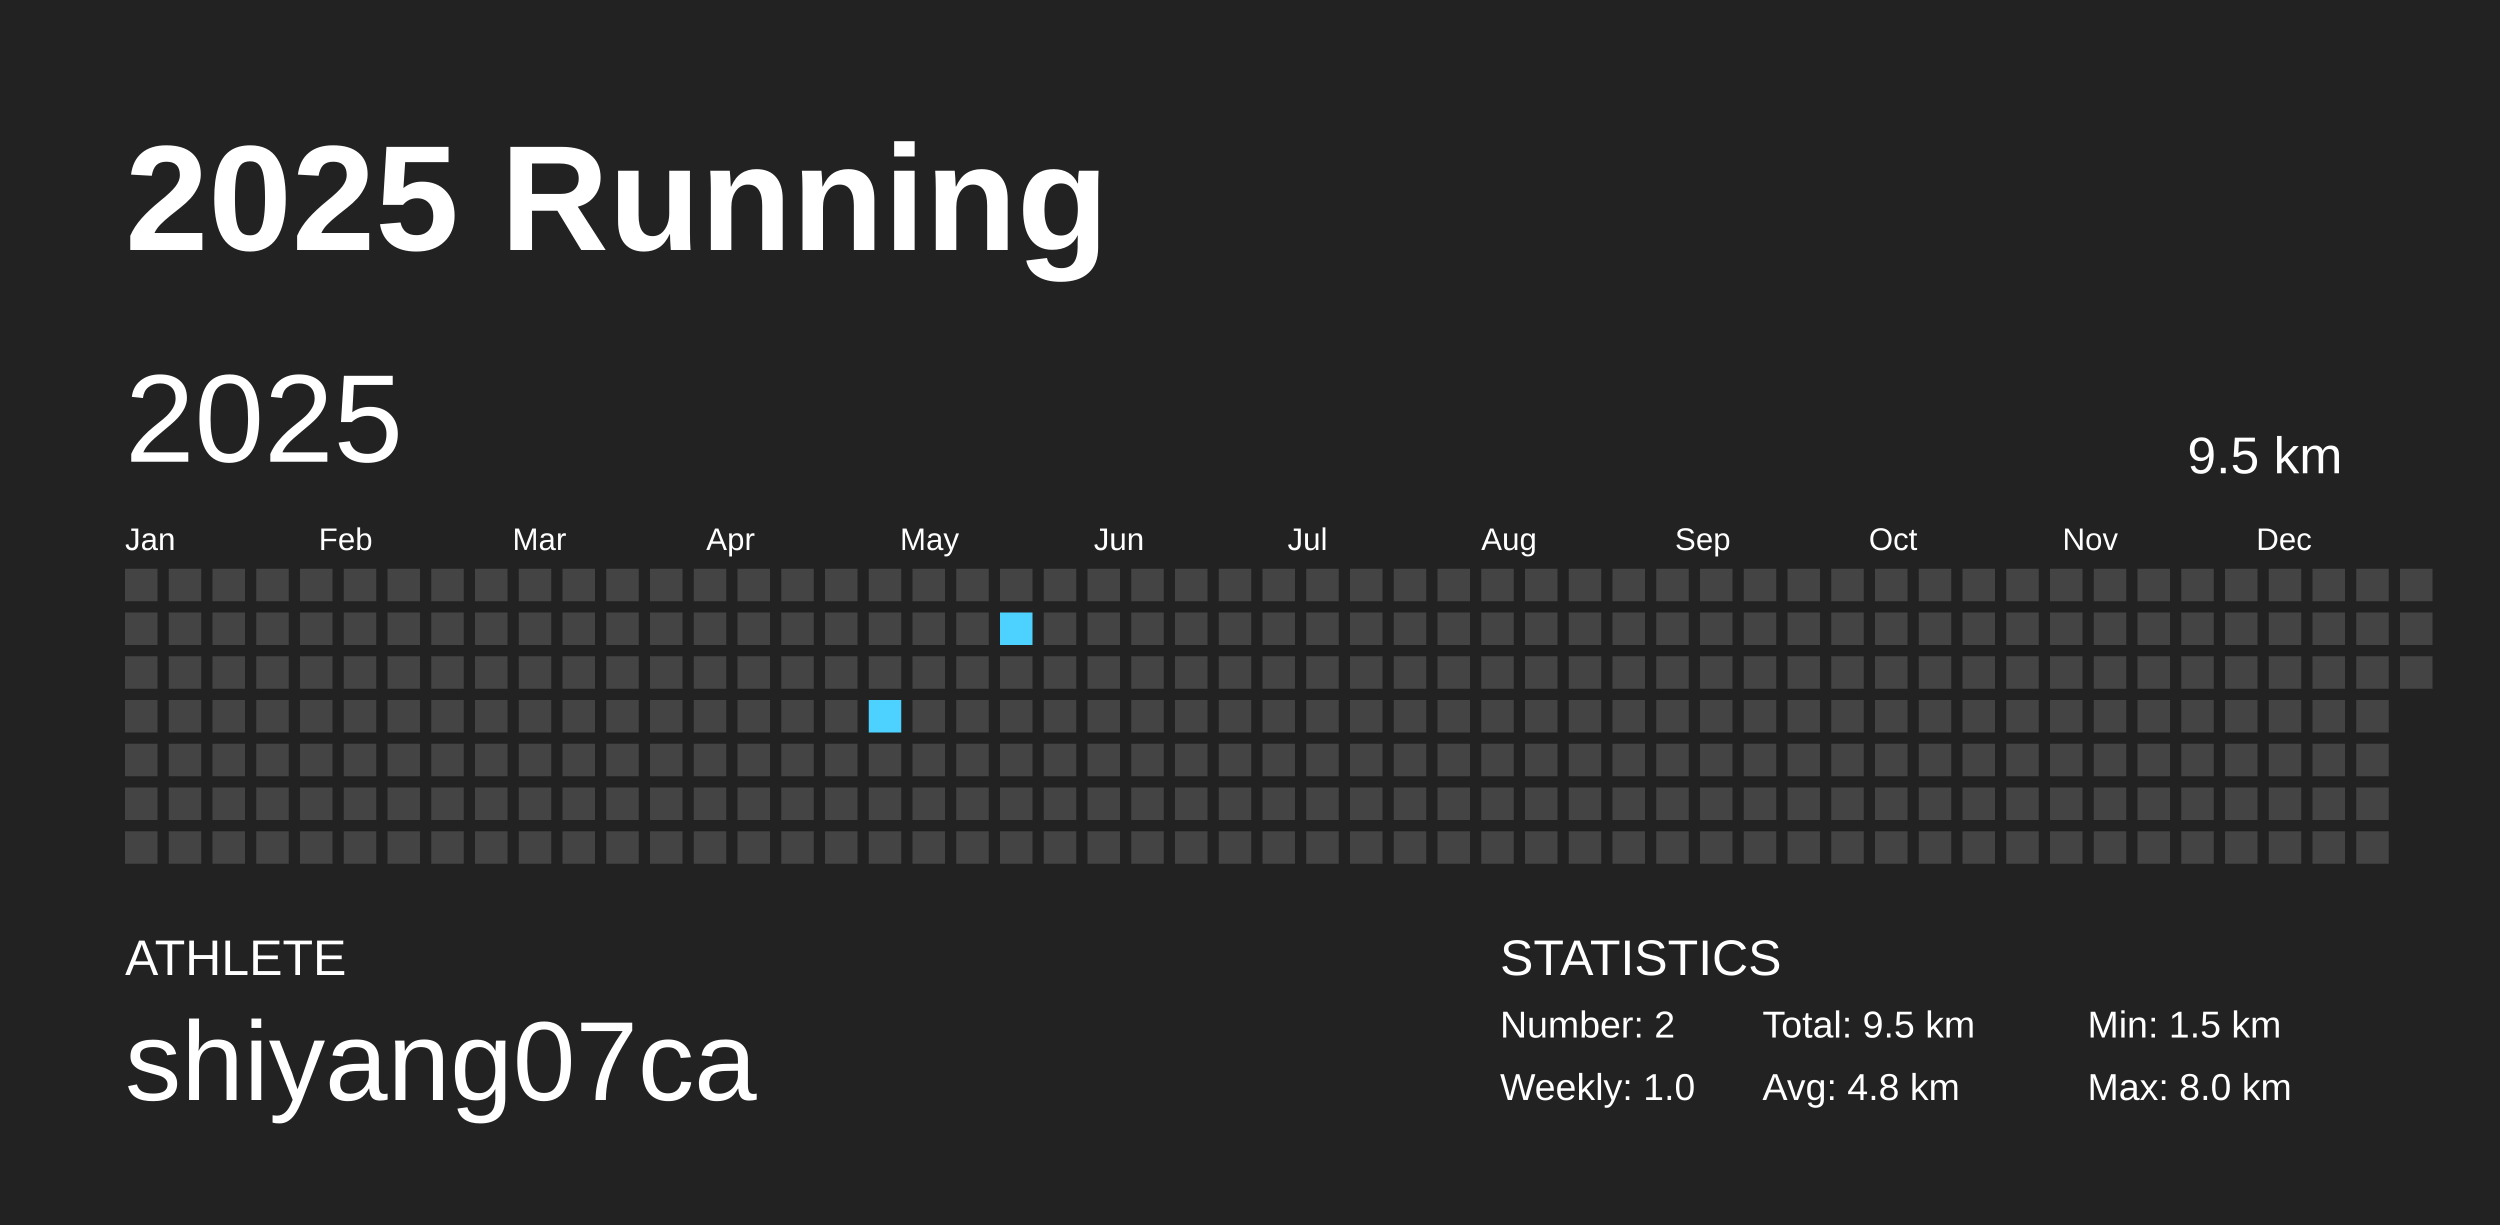
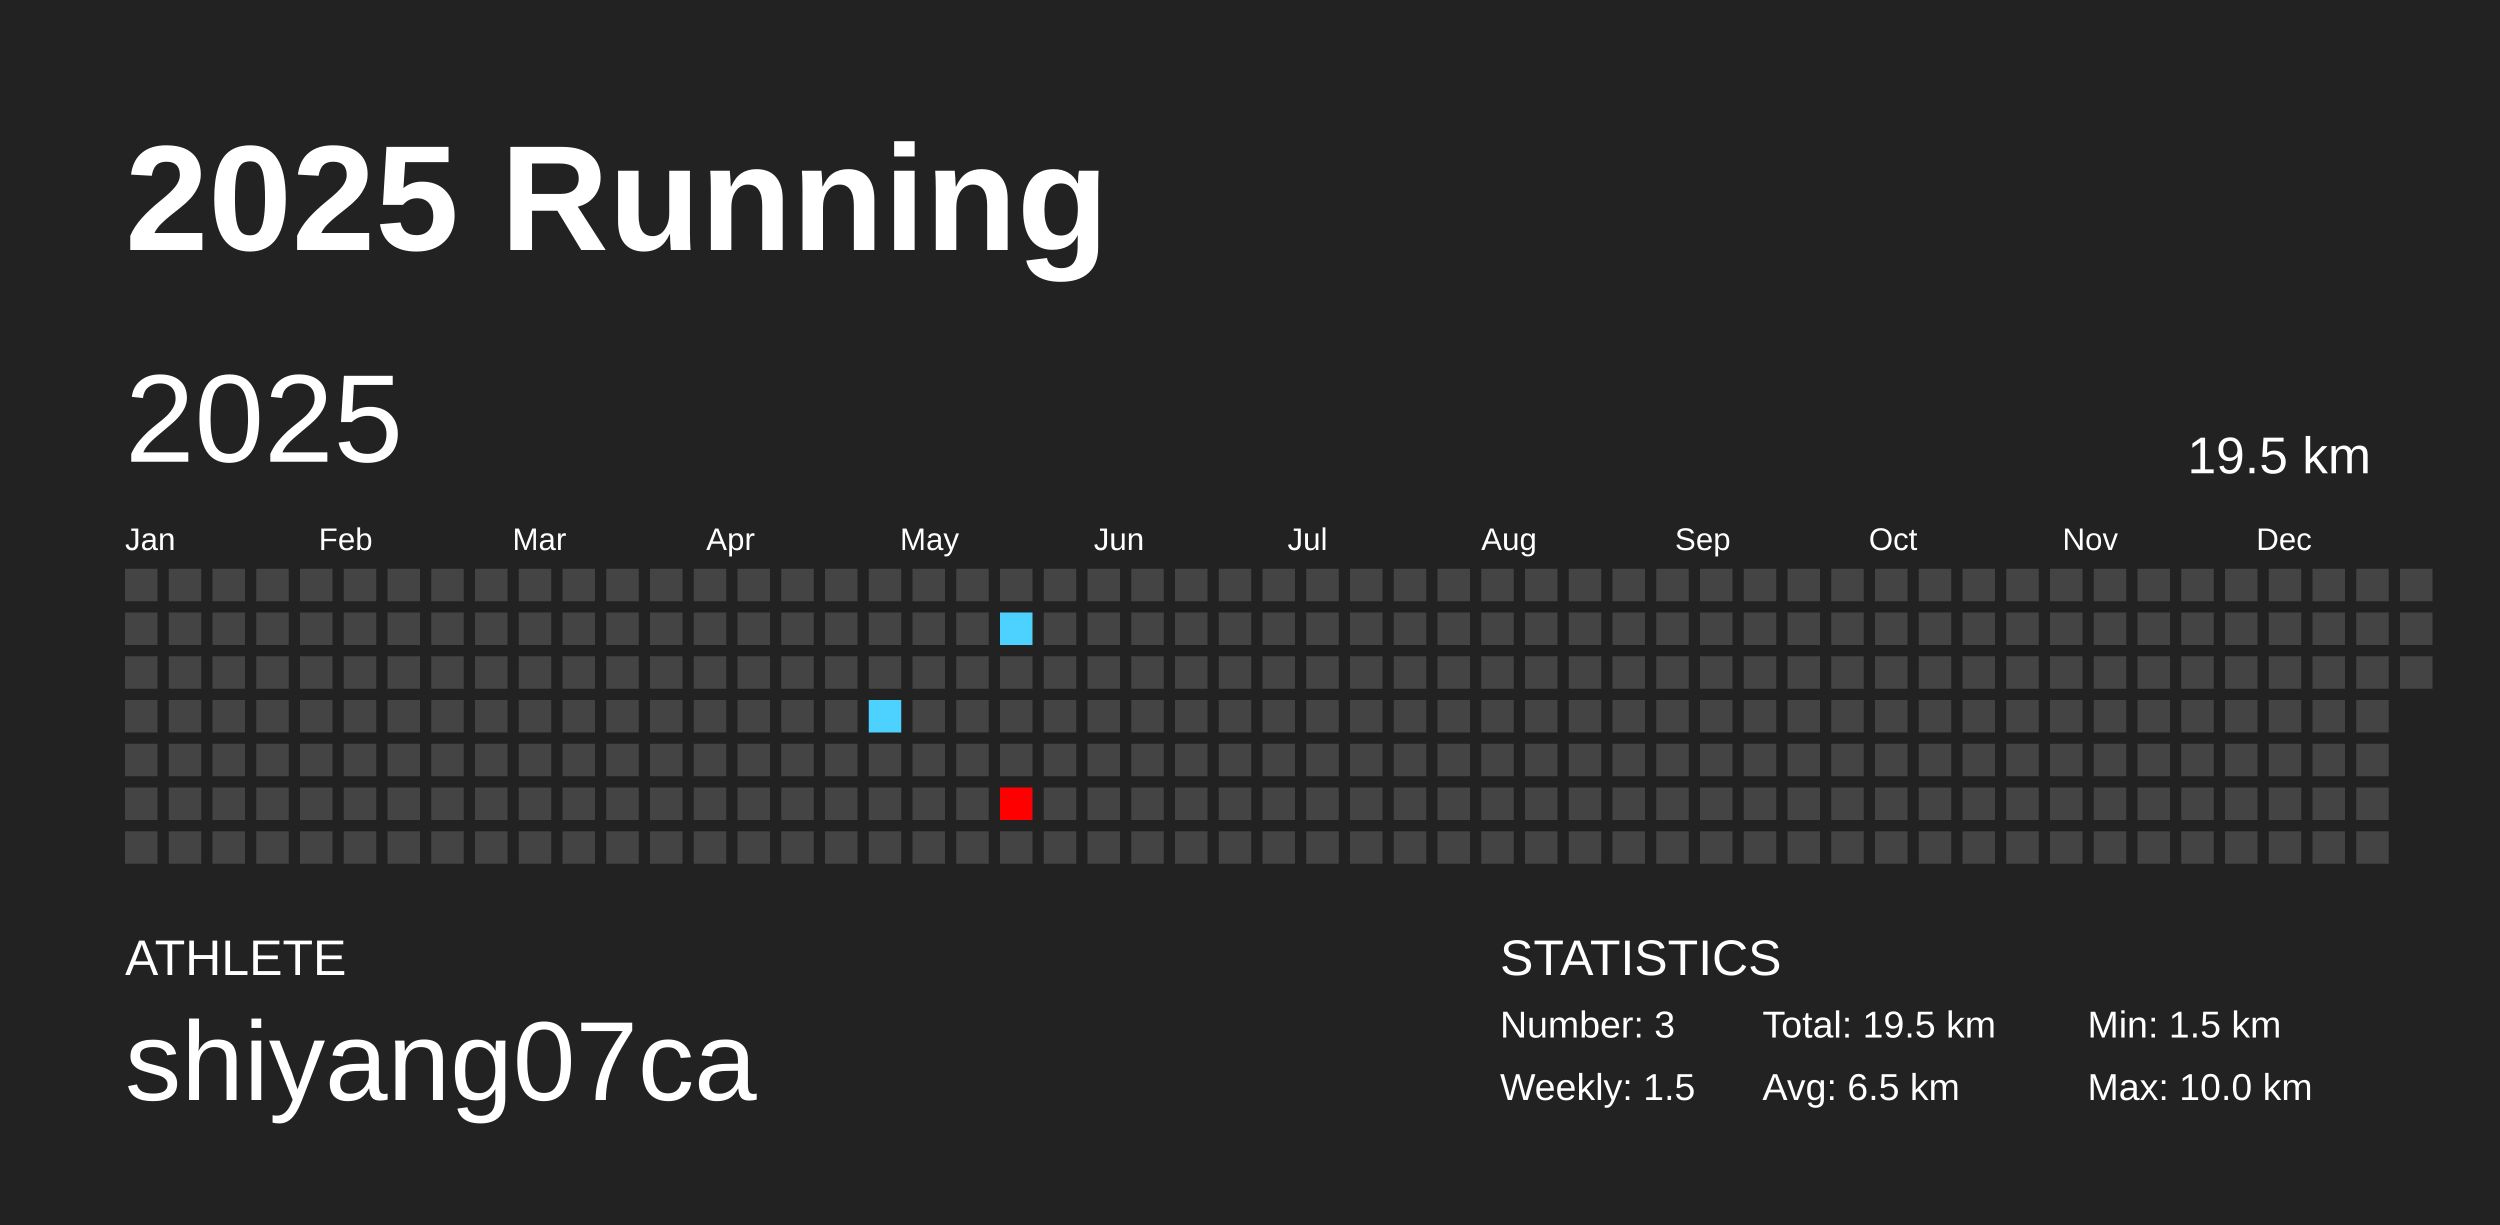
<svg xmlns="http://www.w3.org/2000/svg" baseProfile="full" height="98mm" version="1.1" viewBox="0,0,200,98" width="200mm">
  <defs />
  <rect fill="#222222" height="98" width="200" x="0" y="0" />
  <text fill="#FFFFFF" style="font-size:12px; font-family:Arial; font-weight:bold;" x="10" y="20">2025 Running</text>
  <text fill="#FFFFFF" style="font-size:4px; font-family:Arial" x="10" y="78">ATHLETE</text>
  <text fill="#FFFFFF" style="font-size:9px; font-family:Arial" x="10" y="88">shiyang07ca</text>
  <text fill="#FFFFFF" style="font-size:4px; font-family:Arial" x="120" y="78">STATISTICS</text>
-   <text fill="#FFFFFF" style="font-size:3px; font-family:Arial" x="120" y="83">Number: 2</text>
-   <text fill="#FFFFFF" style="font-size:3px; font-family:Arial" x="120" y="88">Weekly: 1.0</text>
-   <text fill="#FFFFFF" style="font-size:3px; font-family:Arial" x="141" y="83">Total: 9.5 km</text>
-   <text fill="#FFFFFF" style="font-size:3px; font-family:Arial" x="141" y="88">Avg: 4.8 km</text>
+   <text fill="#FFFFFF" style="font-size:3px; font-family:Arial" x="120" y="83">Number: 3</text>
+   <text fill="#FFFFFF" style="font-size:3px; font-family:Arial" x="120" y="88">Weekly: 1.5</text>
+   <text fill="#FFFFFF" style="font-size:3px; font-family:Arial" x="141" y="83">Total: 19.5 km</text>
+   <text fill="#FFFFFF" style="font-size:3px; font-family:Arial" x="141" y="88">Avg: 6.5 km</text>
  <text fill="#FFFFFF" style="font-size:3px; font-family:Arial" x="167" y="83">Min: 1.5 km</text>
-   <text fill="#FFFFFF" style="font-size:3px; font-family:Arial" x="167" y="88">Max: 8.0 km</text>
+   <text fill="#FFFFFF" style="font-size:3px; font-family:Arial" x="167" y="88">Max: 10.0 km</text>
  <text dominant-baseline="hanging" fill="#FFFFFF" style="font-size:10.0px; font-family:Arial;" x="10" y="30">2025</text>
-   <text dominant-baseline="hanging" fill="#FFFFFF" style="font-size:4.125px; font-family:Arial;" x="175" y="35">9.5 km</text>
+   <text dominant-baseline="hanging" fill="#FFFFFF" style="font-size:4.125px; font-family:Arial;" x="175" y="35">19.5 km</text>
  <text fill="#FFFFFF" style="font-size:2.5px; font-family:Arial" x="10.0" y="44">Jan</text>
  <text fill="#FFFFFF" style="font-size:2.5px; font-family:Arial" x="25.5" y="44">Feb</text>
  <text fill="#FFFFFF" style="font-size:2.5px; font-family:Arial" x="41.0" y="44">Mar</text>
  <text fill="#FFFFFF" style="font-size:2.5px; font-family:Arial" x="56.5" y="44">Apr</text>
  <text fill="#FFFFFF" style="font-size:2.5px; font-family:Arial" x="72.0" y="44">May</text>
  <text fill="#FFFFFF" style="font-size:2.5px; font-family:Arial" x="87.5" y="44">Jun</text>
  <text fill="#FFFFFF" style="font-size:2.5px; font-family:Arial" x="103.0" y="44">Jul</text>
  <text fill="#FFFFFF" style="font-size:2.5px; font-family:Arial" x="118.5" y="44">Aug</text>
  <text fill="#FFFFFF" style="font-size:2.5px; font-family:Arial" x="134.0" y="44">Sep</text>
  <text fill="#FFFFFF" style="font-size:2.5px; font-family:Arial" x="149.5" y="44">Oct</text>
  <text fill="#FFFFFF" style="font-size:2.5px; font-family:Arial" x="165.0" y="44">Nov</text>
  <text fill="#FFFFFF" style="font-size:2.5px; font-family:Arial" x="180.5" y="44">Dec</text>
  <rect fill="#444444" height="2.6" width="2.6" x="10.0" y="45.5" />
  <rect fill="#444444" height="2.6" width="2.6" x="10.0" y="49.0" />
  <rect fill="#444444" height="2.6" width="2.6" x="10.0" y="52.5" />
  <rect fill="#444444" height="2.6" width="2.6" x="10.0" y="56.0" />
  <rect fill="#444444" height="2.6" width="2.6" x="10.0" y="59.5" />
  <rect fill="#444444" height="2.6" width="2.6" x="10.0" y="63.0" />
  <rect fill="#444444" height="2.6" width="2.6" x="10.0" y="66.5" />
  <rect fill="#444444" height="2.6" width="2.6" x="13.5" y="45.5" />
  <rect fill="#444444" height="2.6" width="2.6" x="13.5" y="49.0" />
  <rect fill="#444444" height="2.6" width="2.6" x="13.5" y="52.5" />
  <rect fill="#444444" height="2.6" width="2.6" x="13.5" y="56.0" />
  <rect fill="#444444" height="2.6" width="2.6" x="13.5" y="59.5" />
  <rect fill="#444444" height="2.6" width="2.6" x="13.5" y="63.0" />
  <rect fill="#444444" height="2.6" width="2.6" x="13.5" y="66.5" />
  <rect fill="#444444" height="2.6" width="2.6" x="17.0" y="45.5" />
  <rect fill="#444444" height="2.6" width="2.6" x="17.0" y="49.0" />
  <rect fill="#444444" height="2.6" width="2.6" x="17.0" y="52.5" />
  <rect fill="#444444" height="2.6" width="2.6" x="17.0" y="56.0" />
  <rect fill="#444444" height="2.6" width="2.6" x="17.0" y="59.5" />
  <rect fill="#444444" height="2.6" width="2.6" x="17.0" y="63.0" />
  <rect fill="#444444" height="2.6" width="2.6" x="17.0" y="66.5" />
  <rect fill="#444444" height="2.6" width="2.6" x="20.5" y="45.5" />
  <rect fill="#444444" height="2.6" width="2.6" x="20.5" y="49.0" />
  <rect fill="#444444" height="2.6" width="2.6" x="20.5" y="52.5" />
  <rect fill="#444444" height="2.6" width="2.6" x="20.5" y="56.0" />
  <rect fill="#444444" height="2.6" width="2.6" x="20.5" y="59.5" />
  <rect fill="#444444" height="2.6" width="2.6" x="20.5" y="63.0" />
  <rect fill="#444444" height="2.6" width="2.6" x="20.5" y="66.5" />
  <rect fill="#444444" height="2.6" width="2.6" x="24.0" y="45.5" />
  <rect fill="#444444" height="2.6" width="2.6" x="24.0" y="49.0" />
  <rect fill="#444444" height="2.6" width="2.6" x="24.0" y="52.5" />
  <rect fill="#444444" height="2.6" width="2.6" x="24.0" y="56.0" />
  <rect fill="#444444" height="2.6" width="2.6" x="24.0" y="59.5" />
  <rect fill="#444444" height="2.6" width="2.6" x="24.0" y="63.0" />
  <rect fill="#444444" height="2.6" width="2.6" x="24.0" y="66.5" />
  <rect fill="#444444" height="2.6" width="2.6" x="27.5" y="45.5" />
  <rect fill="#444444" height="2.6" width="2.6" x="27.5" y="49.0" />
  <rect fill="#444444" height="2.6" width="2.6" x="27.5" y="52.5" />
  <rect fill="#444444" height="2.6" width="2.6" x="27.5" y="56.0" />
  <rect fill="#444444" height="2.6" width="2.6" x="27.5" y="59.5" />
  <rect fill="#444444" height="2.6" width="2.6" x="27.5" y="63.0" />
  <rect fill="#444444" height="2.6" width="2.6" x="27.5" y="66.5" />
  <rect fill="#444444" height="2.6" width="2.6" x="31.0" y="45.5" />
  <rect fill="#444444" height="2.6" width="2.6" x="31.0" y="49.0" />
  <rect fill="#444444" height="2.6" width="2.6" x="31.0" y="52.5" />
  <rect fill="#444444" height="2.6" width="2.6" x="31.0" y="56.0" />
  <rect fill="#444444" height="2.6" width="2.6" x="31.0" y="59.5" />
  <rect fill="#444444" height="2.6" width="2.6" x="31.0" y="63.0" />
  <rect fill="#444444" height="2.6" width="2.6" x="31.0" y="66.5" />
  <rect fill="#444444" height="2.6" width="2.6" x="34.5" y="45.5" />
  <rect fill="#444444" height="2.6" width="2.6" x="34.5" y="49.0" />
  <rect fill="#444444" height="2.6" width="2.6" x="34.5" y="52.5" />
  <rect fill="#444444" height="2.6" width="2.6" x="34.5" y="56.0" />
  <rect fill="#444444" height="2.6" width="2.6" x="34.5" y="59.5" />
  <rect fill="#444444" height="2.6" width="2.6" x="34.5" y="63.0" />
  <rect fill="#444444" height="2.6" width="2.6" x="34.5" y="66.5" />
  <rect fill="#444444" height="2.6" width="2.6" x="38.0" y="45.5" />
  <rect fill="#444444" height="2.6" width="2.6" x="38.0" y="49.0" />
  <rect fill="#444444" height="2.6" width="2.6" x="38.0" y="52.5" />
  <rect fill="#444444" height="2.6" width="2.6" x="38.0" y="56.0" />
  <rect fill="#444444" height="2.6" width="2.6" x="38.0" y="59.5" />
  <rect fill="#444444" height="2.6" width="2.6" x="38.0" y="63.0" />
  <rect fill="#444444" height="2.6" width="2.6" x="38.0" y="66.5" />
  <rect fill="#444444" height="2.6" width="2.6" x="41.5" y="45.5" />
  <rect fill="#444444" height="2.6" width="2.6" x="41.5" y="49.0" />
  <rect fill="#444444" height="2.6" width="2.6" x="41.5" y="52.5" />
  <rect fill="#444444" height="2.6" width="2.6" x="41.5" y="56.0" />
  <rect fill="#444444" height="2.6" width="2.6" x="41.5" y="59.5" />
  <rect fill="#444444" height="2.6" width="2.6" x="41.5" y="63.0" />
  <rect fill="#444444" height="2.6" width="2.6" x="41.5" y="66.5" />
  <rect fill="#444444" height="2.6" width="2.6" x="45.0" y="45.5" />
  <rect fill="#444444" height="2.6" width="2.6" x="45.0" y="49.0" />
  <rect fill="#444444" height="2.6" width="2.6" x="45.0" y="52.5" />
  <rect fill="#444444" height="2.6" width="2.6" x="45.0" y="56.0" />
  <rect fill="#444444" height="2.6" width="2.6" x="45.0" y="59.5" />
  <rect fill="#444444" height="2.6" width="2.6" x="45.0" y="63.0" />
  <rect fill="#444444" height="2.6" width="2.6" x="45.0" y="66.5" />
  <rect fill="#444444" height="2.6" width="2.6" x="48.5" y="45.5" />
  <rect fill="#444444" height="2.6" width="2.6" x="48.5" y="49.0" />
  <rect fill="#444444" height="2.6" width="2.6" x="48.5" y="52.5" />
  <rect fill="#444444" height="2.6" width="2.6" x="48.5" y="56.0" />
  <rect fill="#444444" height="2.6" width="2.6" x="48.5" y="59.5" />
  <rect fill="#444444" height="2.6" width="2.6" x="48.5" y="63.0" />
  <rect fill="#444444" height="2.6" width="2.6" x="48.5" y="66.5" />
  <rect fill="#444444" height="2.6" width="2.6" x="52.0" y="45.5" />
  <rect fill="#444444" height="2.6" width="2.6" x="52.0" y="49.0" />
  <rect fill="#444444" height="2.6" width="2.6" x="52.0" y="52.5" />
  <rect fill="#444444" height="2.6" width="2.6" x="52.0" y="56.0" />
  <rect fill="#444444" height="2.6" width="2.6" x="52.0" y="59.5" />
  <rect fill="#444444" height="2.6" width="2.6" x="52.0" y="63.0" />
  <rect fill="#444444" height="2.6" width="2.6" x="52.0" y="66.5" />
  <rect fill="#444444" height="2.6" width="2.6" x="55.5" y="45.5" />
  <rect fill="#444444" height="2.6" width="2.6" x="55.5" y="49.0" />
  <rect fill="#444444" height="2.6" width="2.6" x="55.5" y="52.5" />
  <rect fill="#444444" height="2.6" width="2.6" x="55.5" y="56.0" />
  <rect fill="#444444" height="2.6" width="2.6" x="55.5" y="59.5" />
  <rect fill="#444444" height="2.6" width="2.6" x="55.5" y="63.0" />
  <rect fill="#444444" height="2.6" width="2.6" x="55.5" y="66.5" />
  <rect fill="#444444" height="2.6" width="2.6" x="59.0" y="45.5" />
  <rect fill="#444444" height="2.6" width="2.6" x="59.0" y="49.0" />
  <rect fill="#444444" height="2.6" width="2.6" x="59.0" y="52.5" />
  <rect fill="#444444" height="2.6" width="2.6" x="59.0" y="56.0" />
  <rect fill="#444444" height="2.6" width="2.6" x="59.0" y="59.5" />
  <rect fill="#444444" height="2.6" width="2.6" x="59.0" y="63.0" />
  <rect fill="#444444" height="2.6" width="2.6" x="59.0" y="66.5" />
  <rect fill="#444444" height="2.6" width="2.6" x="62.5" y="45.5" />
  <rect fill="#444444" height="2.6" width="2.6" x="62.5" y="49.0" />
  <rect fill="#444444" height="2.6" width="2.6" x="62.5" y="52.5" />
  <rect fill="#444444" height="2.6" width="2.6" x="62.5" y="56.0" />
  <rect fill="#444444" height="2.6" width="2.6" x="62.5" y="59.5" />
  <rect fill="#444444" height="2.6" width="2.6" x="62.5" y="63.0" />
  <rect fill="#444444" height="2.6" width="2.6" x="62.5" y="66.5" />
  <rect fill="#444444" height="2.6" width="2.6" x="66.0" y="45.5" />
  <rect fill="#444444" height="2.6" width="2.6" x="66.0" y="49.0" />
  <rect fill="#444444" height="2.6" width="2.6" x="66.0" y="52.5" />
  <rect fill="#444444" height="2.6" width="2.6" x="66.0" y="56.0" />
  <rect fill="#444444" height="2.6" width="2.6" x="66.0" y="59.5" />
  <rect fill="#444444" height="2.6" width="2.6" x="66.0" y="63.0" />
  <rect fill="#444444" height="2.6" width="2.6" x="66.0" y="66.5" />
  <rect fill="#444444" height="2.6" width="2.6" x="69.5" y="45.5" />
  <rect fill="#444444" height="2.6" width="2.6" x="69.5" y="49.0" />
  <rect fill="#444444" height="2.6" width="2.6" x="69.5" y="52.5" />
  <rect fill="#4dd2ff" height="2.6" width="2.6" x="69.5" y="56.0" />
  <rect fill="#444444" height="2.6" width="2.6" x="69.5" y="59.5" />
  <rect fill="#444444" height="2.6" width="2.6" x="69.5" y="63.0" />
  <rect fill="#444444" height="2.6" width="2.6" x="69.5" y="66.5" />
  <rect fill="#444444" height="2.6" width="2.6" x="73.0" y="45.5" />
  <rect fill="#444444" height="2.6" width="2.6" x="73.0" y="49.0" />
  <rect fill="#444444" height="2.6" width="2.6" x="73.0" y="52.5" />
  <rect fill="#444444" height="2.6" width="2.6" x="73.0" y="56.0" />
  <rect fill="#444444" height="2.6" width="2.6" x="73.0" y="59.5" />
  <rect fill="#444444" height="2.6" width="2.6" x="73.0" y="63.0" />
  <rect fill="#444444" height="2.6" width="2.6" x="73.0" y="66.5" />
  <rect fill="#444444" height="2.6" width="2.6" x="76.5" y="45.5" />
  <rect fill="#444444" height="2.6" width="2.6" x="76.5" y="49.0" />
  <rect fill="#444444" height="2.6" width="2.6" x="76.5" y="52.5" />
  <rect fill="#444444" height="2.6" width="2.6" x="76.5" y="56.0" />
  <rect fill="#444444" height="2.6" width="2.6" x="76.5" y="59.5" />
  <rect fill="#444444" height="2.6" width="2.6" x="76.5" y="63.0" />
  <rect fill="#444444" height="2.6" width="2.6" x="76.5" y="66.5" />
  <rect fill="#444444" height="2.6" width="2.6" x="80.0" y="45.5" />
  <rect fill="#4dd2ff" height="2.6" width="2.6" x="80.0" y="49.0" />
  <rect fill="#444444" height="2.6" width="2.6" x="80.0" y="52.5" />
  <rect fill="#444444" height="2.6" width="2.6" x="80.0" y="56.0" />
  <rect fill="#444444" height="2.6" width="2.6" x="80.0" y="59.5" />
-   <rect fill="#444444" height="2.6" width="2.6" x="80.0" y="63.0" />
+   <rect fill="#ff0000" height="2.6" width="2.6" x="80.0" y="63.0" />
  <rect fill="#444444" height="2.6" width="2.6" x="80.0" y="66.5" />
  <rect fill="#444444" height="2.6" width="2.6" x="83.5" y="45.5" />
  <rect fill="#444444" height="2.6" width="2.6" x="83.5" y="49.0" />
  <rect fill="#444444" height="2.6" width="2.6" x="83.5" y="52.5" />
  <rect fill="#444444" height="2.6" width="2.6" x="83.5" y="56.0" />
  <rect fill="#444444" height="2.6" width="2.6" x="83.5" y="59.5" />
  <rect fill="#444444" height="2.6" width="2.6" x="83.5" y="63.0" />
  <rect fill="#444444" height="2.6" width="2.6" x="83.5" y="66.5" />
  <rect fill="#444444" height="2.6" width="2.6" x="87.0" y="45.5" />
  <rect fill="#444444" height="2.6" width="2.6" x="87.0" y="49.0" />
  <rect fill="#444444" height="2.6" width="2.6" x="87.0" y="52.5" />
  <rect fill="#444444" height="2.6" width="2.6" x="87.0" y="56.0" />
  <rect fill="#444444" height="2.6" width="2.6" x="87.0" y="59.5" />
  <rect fill="#444444" height="2.6" width="2.6" x="87.0" y="63.0" />
  <rect fill="#444444" height="2.6" width="2.6" x="87.0" y="66.5" />
  <rect fill="#444444" height="2.6" width="2.6" x="90.5" y="45.5" />
  <rect fill="#444444" height="2.6" width="2.6" x="90.5" y="49.0" />
  <rect fill="#444444" height="2.6" width="2.6" x="90.5" y="52.5" />
  <rect fill="#444444" height="2.6" width="2.6" x="90.5" y="56.0" />
  <rect fill="#444444" height="2.6" width="2.6" x="90.5" y="59.5" />
  <rect fill="#444444" height="2.6" width="2.6" x="90.5" y="63.0" />
  <rect fill="#444444" height="2.6" width="2.6" x="90.5" y="66.5" />
  <rect fill="#444444" height="2.6" width="2.6" x="94.0" y="45.5" />
  <rect fill="#444444" height="2.6" width="2.6" x="94.0" y="49.0" />
  <rect fill="#444444" height="2.6" width="2.6" x="94.0" y="52.5" />
  <rect fill="#444444" height="2.6" width="2.6" x="94.0" y="56.0" />
  <rect fill="#444444" height="2.6" width="2.6" x="94.0" y="59.5" />
  <rect fill="#444444" height="2.6" width="2.6" x="94.0" y="63.0" />
  <rect fill="#444444" height="2.6" width="2.6" x="94.0" y="66.5" />
  <rect fill="#444444" height="2.6" width="2.6" x="97.5" y="45.5" />
  <rect fill="#444444" height="2.6" width="2.6" x="97.5" y="49.0" />
  <rect fill="#444444" height="2.6" width="2.6" x="97.5" y="52.5" />
  <rect fill="#444444" height="2.6" width="2.6" x="97.5" y="56.0" />
  <rect fill="#444444" height="2.6" width="2.6" x="97.5" y="59.5" />
  <rect fill="#444444" height="2.6" width="2.6" x="97.5" y="63.0" />
  <rect fill="#444444" height="2.6" width="2.6" x="97.5" y="66.5" />
  <rect fill="#444444" height="2.6" width="2.6" x="101.0" y="45.5" />
  <rect fill="#444444" height="2.6" width="2.6" x="101.0" y="49.0" />
  <rect fill="#444444" height="2.6" width="2.6" x="101.0" y="52.5" />
  <rect fill="#444444" height="2.6" width="2.6" x="101.0" y="56.0" />
  <rect fill="#444444" height="2.6" width="2.6" x="101.0" y="59.5" />
  <rect fill="#444444" height="2.6" width="2.6" x="101.0" y="63.0" />
  <rect fill="#444444" height="2.6" width="2.6" x="101.0" y="66.5" />
  <rect fill="#444444" height="2.6" width="2.6" x="104.5" y="45.5" />
  <rect fill="#444444" height="2.6" width="2.6" x="104.5" y="49.0" />
  <rect fill="#444444" height="2.6" width="2.6" x="104.5" y="52.5" />
  <rect fill="#444444" height="2.6" width="2.6" x="104.5" y="56.0" />
  <rect fill="#444444" height="2.6" width="2.6" x="104.5" y="59.5" />
  <rect fill="#444444" height="2.6" width="2.6" x="104.5" y="63.0" />
  <rect fill="#444444" height="2.6" width="2.6" x="104.5" y="66.5" />
  <rect fill="#444444" height="2.6" width="2.6" x="108.0" y="45.5" />
  <rect fill="#444444" height="2.6" width="2.6" x="108.0" y="49.0" />
  <rect fill="#444444" height="2.6" width="2.6" x="108.0" y="52.5" />
  <rect fill="#444444" height="2.6" width="2.6" x="108.0" y="56.0" />
  <rect fill="#444444" height="2.6" width="2.6" x="108.0" y="59.5" />
  <rect fill="#444444" height="2.6" width="2.6" x="108.0" y="63.0" />
  <rect fill="#444444" height="2.6" width="2.6" x="108.0" y="66.5" />
  <rect fill="#444444" height="2.6" width="2.6" x="111.5" y="45.5" />
  <rect fill="#444444" height="2.6" width="2.6" x="111.5" y="49.0" />
  <rect fill="#444444" height="2.6" width="2.6" x="111.5" y="52.5" />
  <rect fill="#444444" height="2.6" width="2.6" x="111.5" y="56.0" />
  <rect fill="#444444" height="2.6" width="2.6" x="111.5" y="59.5" />
  <rect fill="#444444" height="2.6" width="2.6" x="111.5" y="63.0" />
  <rect fill="#444444" height="2.6" width="2.6" x="111.5" y="66.5" />
  <rect fill="#444444" height="2.6" width="2.6" x="115.0" y="45.5" />
  <rect fill="#444444" height="2.6" width="2.6" x="115.0" y="49.0" />
  <rect fill="#444444" height="2.6" width="2.6" x="115.0" y="52.5" />
  <rect fill="#444444" height="2.6" width="2.6" x="115.0" y="56.0" />
  <rect fill="#444444" height="2.6" width="2.6" x="115.0" y="59.5" />
  <rect fill="#444444" height="2.6" width="2.6" x="115.0" y="63.0" />
  <rect fill="#444444" height="2.6" width="2.6" x="115.0" y="66.5" />
  <rect fill="#444444" height="2.6" width="2.6" x="118.5" y="45.5" />
  <rect fill="#444444" height="2.6" width="2.6" x="118.5" y="49.0" />
  <rect fill="#444444" height="2.6" width="2.6" x="118.5" y="52.5" />
  <rect fill="#444444" height="2.6" width="2.6" x="118.5" y="56.0" />
  <rect fill="#444444" height="2.6" width="2.6" x="118.5" y="59.5" />
  <rect fill="#444444" height="2.6" width="2.6" x="118.5" y="63.0" />
  <rect fill="#444444" height="2.6" width="2.6" x="118.5" y="66.5" />
  <rect fill="#444444" height="2.6" width="2.6" x="122.0" y="45.5" />
  <rect fill="#444444" height="2.6" width="2.6" x="122.0" y="49.0" />
  <rect fill="#444444" height="2.6" width="2.6" x="122.0" y="52.5" />
  <rect fill="#444444" height="2.6" width="2.6" x="122.0" y="56.0" />
  <rect fill="#444444" height="2.6" width="2.6" x="122.0" y="59.5" />
  <rect fill="#444444" height="2.6" width="2.6" x="122.0" y="63.0" />
  <rect fill="#444444" height="2.6" width="2.6" x="122.0" y="66.5" />
  <rect fill="#444444" height="2.6" width="2.6" x="125.5" y="45.5" />
  <rect fill="#444444" height="2.6" width="2.6" x="125.5" y="49.0" />
  <rect fill="#444444" height="2.6" width="2.6" x="125.5" y="52.5" />
  <rect fill="#444444" height="2.6" width="2.6" x="125.5" y="56.0" />
  <rect fill="#444444" height="2.6" width="2.6" x="125.5" y="59.5" />
  <rect fill="#444444" height="2.6" width="2.6" x="125.5" y="63.0" />
  <rect fill="#444444" height="2.6" width="2.6" x="125.5" y="66.5" />
  <rect fill="#444444" height="2.6" width="2.6" x="129.0" y="45.5" />
  <rect fill="#444444" height="2.6" width="2.6" x="129.0" y="49.0" />
  <rect fill="#444444" height="2.6" width="2.6" x="129.0" y="52.5" />
  <rect fill="#444444" height="2.6" width="2.6" x="129.0" y="56.0" />
  <rect fill="#444444" height="2.6" width="2.6" x="129.0" y="59.5" />
  <rect fill="#444444" height="2.6" width="2.6" x="129.0" y="63.0" />
  <rect fill="#444444" height="2.6" width="2.6" x="129.0" y="66.5" />
  <rect fill="#444444" height="2.6" width="2.6" x="132.5" y="45.5" />
  <rect fill="#444444" height="2.6" width="2.6" x="132.5" y="49.0" />
  <rect fill="#444444" height="2.6" width="2.6" x="132.5" y="52.5" />
  <rect fill="#444444" height="2.6" width="2.6" x="132.5" y="56.0" />
  <rect fill="#444444" height="2.6" width="2.6" x="132.5" y="59.5" />
  <rect fill="#444444" height="2.6" width="2.6" x="132.5" y="63.0" />
  <rect fill="#444444" height="2.6" width="2.6" x="132.5" y="66.5" />
  <rect fill="#444444" height="2.6" width="2.6" x="136.0" y="45.5" />
  <rect fill="#444444" height="2.6" width="2.6" x="136.0" y="49.0" />
  <rect fill="#444444" height="2.6" width="2.6" x="136.0" y="52.5" />
  <rect fill="#444444" height="2.6" width="2.6" x="136.0" y="56.0" />
  <rect fill="#444444" height="2.6" width="2.6" x="136.0" y="59.5" />
  <rect fill="#444444" height="2.6" width="2.6" x="136.0" y="63.0" />
  <rect fill="#444444" height="2.6" width="2.6" x="136.0" y="66.5" />
  <rect fill="#444444" height="2.6" width="2.6" x="139.5" y="45.5" />
  <rect fill="#444444" height="2.6" width="2.6" x="139.5" y="49.0" />
  <rect fill="#444444" height="2.6" width="2.6" x="139.5" y="52.5" />
  <rect fill="#444444" height="2.6" width="2.6" x="139.5" y="56.0" />
  <rect fill="#444444" height="2.6" width="2.6" x="139.5" y="59.5" />
  <rect fill="#444444" height="2.6" width="2.6" x="139.5" y="63.0" />
  <rect fill="#444444" height="2.6" width="2.6" x="139.5" y="66.5" />
  <rect fill="#444444" height="2.6" width="2.6" x="143.0" y="45.5" />
  <rect fill="#444444" height="2.6" width="2.6" x="143.0" y="49.0" />
  <rect fill="#444444" height="2.6" width="2.6" x="143.0" y="52.5" />
  <rect fill="#444444" height="2.6" width="2.6" x="143.0" y="56.0" />
  <rect fill="#444444" height="2.6" width="2.6" x="143.0" y="59.5" />
  <rect fill="#444444" height="2.6" width="2.6" x="143.0" y="63.0" />
  <rect fill="#444444" height="2.6" width="2.6" x="143.0" y="66.5" />
  <rect fill="#444444" height="2.6" width="2.6" x="146.5" y="45.5" />
  <rect fill="#444444" height="2.6" width="2.6" x="146.5" y="49.0" />
  <rect fill="#444444" height="2.6" width="2.6" x="146.5" y="52.5" />
  <rect fill="#444444" height="2.6" width="2.6" x="146.5" y="56.0" />
  <rect fill="#444444" height="2.6" width="2.6" x="146.5" y="59.5" />
  <rect fill="#444444" height="2.6" width="2.6" x="146.5" y="63.0" />
  <rect fill="#444444" height="2.6" width="2.6" x="146.5" y="66.5" />
  <rect fill="#444444" height="2.6" width="2.6" x="150.0" y="45.5" />
  <rect fill="#444444" height="2.6" width="2.6" x="150.0" y="49.0" />
  <rect fill="#444444" height="2.6" width="2.6" x="150.0" y="52.5" />
  <rect fill="#444444" height="2.6" width="2.6" x="150.0" y="56.0" />
  <rect fill="#444444" height="2.6" width="2.6" x="150.0" y="59.5" />
  <rect fill="#444444" height="2.6" width="2.6" x="150.0" y="63.0" />
  <rect fill="#444444" height="2.6" width="2.6" x="150.0" y="66.5" />
  <rect fill="#444444" height="2.6" width="2.6" x="153.5" y="45.5" />
  <rect fill="#444444" height="2.6" width="2.6" x="153.5" y="49.0" />
  <rect fill="#444444" height="2.6" width="2.6" x="153.5" y="52.5" />
  <rect fill="#444444" height="2.6" width="2.6" x="153.5" y="56.0" />
  <rect fill="#444444" height="2.6" width="2.6" x="153.5" y="59.5" />
  <rect fill="#444444" height="2.6" width="2.6" x="153.5" y="63.0" />
  <rect fill="#444444" height="2.6" width="2.6" x="153.5" y="66.5" />
  <rect fill="#444444" height="2.6" width="2.6" x="157.0" y="45.5" />
  <rect fill="#444444" height="2.6" width="2.6" x="157.0" y="49.0" />
  <rect fill="#444444" height="2.6" width="2.6" x="157.0" y="52.5" />
  <rect fill="#444444" height="2.6" width="2.6" x="157.0" y="56.0" />
  <rect fill="#444444" height="2.6" width="2.6" x="157.0" y="59.5" />
  <rect fill="#444444" height="2.6" width="2.6" x="157.0" y="63.0" />
  <rect fill="#444444" height="2.6" width="2.6" x="157.0" y="66.5" />
  <rect fill="#444444" height="2.6" width="2.6" x="160.5" y="45.5" />
  <rect fill="#444444" height="2.6" width="2.6" x="160.5" y="49.0" />
  <rect fill="#444444" height="2.6" width="2.6" x="160.5" y="52.5" />
  <rect fill="#444444" height="2.6" width="2.6" x="160.5" y="56.0" />
  <rect fill="#444444" height="2.6" width="2.6" x="160.5" y="59.5" />
  <rect fill="#444444" height="2.6" width="2.6" x="160.5" y="63.0" />
  <rect fill="#444444" height="2.6" width="2.6" x="160.5" y="66.5" />
  <rect fill="#444444" height="2.6" width="2.6" x="164.0" y="45.5" />
  <rect fill="#444444" height="2.6" width="2.6" x="164.0" y="49.0" />
  <rect fill="#444444" height="2.6" width="2.6" x="164.0" y="52.5" />
  <rect fill="#444444" height="2.6" width="2.6" x="164.0" y="56.0" />
  <rect fill="#444444" height="2.6" width="2.6" x="164.0" y="59.5" />
  <rect fill="#444444" height="2.6" width="2.6" x="164.0" y="63.0" />
  <rect fill="#444444" height="2.6" width="2.6" x="164.0" y="66.5" />
  <rect fill="#444444" height="2.6" width="2.6" x="167.5" y="45.5" />
  <rect fill="#444444" height="2.6" width="2.6" x="167.5" y="49.0" />
  <rect fill="#444444" height="2.6" width="2.6" x="167.5" y="52.5" />
  <rect fill="#444444" height="2.6" width="2.6" x="167.5" y="56.0" />
  <rect fill="#444444" height="2.6" width="2.6" x="167.5" y="59.5" />
  <rect fill="#444444" height="2.6" width="2.6" x="167.5" y="63.0" />
  <rect fill="#444444" height="2.6" width="2.6" x="167.5" y="66.5" />
  <rect fill="#444444" height="2.6" width="2.6" x="171.0" y="45.5" />
  <rect fill="#444444" height="2.6" width="2.6" x="171.0" y="49.0" />
  <rect fill="#444444" height="2.6" width="2.6" x="171.0" y="52.5" />
  <rect fill="#444444" height="2.6" width="2.6" x="171.0" y="56.0" />
  <rect fill="#444444" height="2.6" width="2.6" x="171.0" y="59.5" />
  <rect fill="#444444" height="2.6" width="2.6" x="171.0" y="63.0" />
  <rect fill="#444444" height="2.6" width="2.6" x="171.0" y="66.5" />
  <rect fill="#444444" height="2.6" width="2.6" x="174.5" y="45.5" />
  <rect fill="#444444" height="2.6" width="2.6" x="174.5" y="49.0" />
  <rect fill="#444444" height="2.6" width="2.6" x="174.5" y="52.5" />
  <rect fill="#444444" height="2.6" width="2.6" x="174.5" y="56.0" />
  <rect fill="#444444" height="2.6" width="2.6" x="174.5" y="59.5" />
  <rect fill="#444444" height="2.6" width="2.6" x="174.5" y="63.0" />
  <rect fill="#444444" height="2.6" width="2.6" x="174.5" y="66.5" />
  <rect fill="#444444" height="2.6" width="2.6" x="178.0" y="45.5" />
  <rect fill="#444444" height="2.6" width="2.6" x="178.0" y="49.0" />
  <rect fill="#444444" height="2.6" width="2.6" x="178.0" y="52.5" />
  <rect fill="#444444" height="2.6" width="2.6" x="178.0" y="56.0" />
  <rect fill="#444444" height="2.6" width="2.6" x="178.0" y="59.5" />
  <rect fill="#444444" height="2.6" width="2.6" x="178.0" y="63.0" />
  <rect fill="#444444" height="2.6" width="2.6" x="178.0" y="66.5" />
  <rect fill="#444444" height="2.6" width="2.6" x="181.5" y="45.5" />
  <rect fill="#444444" height="2.6" width="2.6" x="181.5" y="49.0" />
  <rect fill="#444444" height="2.6" width="2.6" x="181.5" y="52.5" />
  <rect fill="#444444" height="2.6" width="2.6" x="181.5" y="56.0" />
  <rect fill="#444444" height="2.6" width="2.6" x="181.5" y="59.5" />
  <rect fill="#444444" height="2.6" width="2.6" x="181.5" y="63.0" />
  <rect fill="#444444" height="2.6" width="2.6" x="181.5" y="66.5" />
  <rect fill="#444444" height="2.6" width="2.6" x="185.0" y="45.5" />
  <rect fill="#444444" height="2.6" width="2.6" x="185.0" y="49.0" />
  <rect fill="#444444" height="2.6" width="2.6" x="185.0" y="52.5" />
  <rect fill="#444444" height="2.6" width="2.6" x="185.0" y="56.0" />
  <rect fill="#444444" height="2.6" width="2.6" x="185.0" y="59.5" />
  <rect fill="#444444" height="2.6" width="2.6" x="185.0" y="63.0" />
  <rect fill="#444444" height="2.6" width="2.6" x="185.0" y="66.5" />
  <rect fill="#444444" height="2.6" width="2.6" x="188.5" y="45.5" />
  <rect fill="#444444" height="2.6" width="2.6" x="188.5" y="49.0" />
  <rect fill="#444444" height="2.6" width="2.6" x="188.5" y="52.5" />
  <rect fill="#444444" height="2.6" width="2.6" x="188.5" y="56.0" />
  <rect fill="#444444" height="2.6" width="2.6" x="188.5" y="59.5" />
  <rect fill="#444444" height="2.6" width="2.6" x="188.5" y="63.0" />
  <rect fill="#444444" height="2.6" width="2.6" x="188.5" y="66.5" />
  <rect fill="#444444" height="2.6" width="2.6" x="192.0" y="45.5" />
  <rect fill="#444444" height="2.6" width="2.6" x="192.0" y="49.0" />
  <rect fill="#444444" height="2.6" width="2.6" x="192.0" y="52.5" />
</svg>
